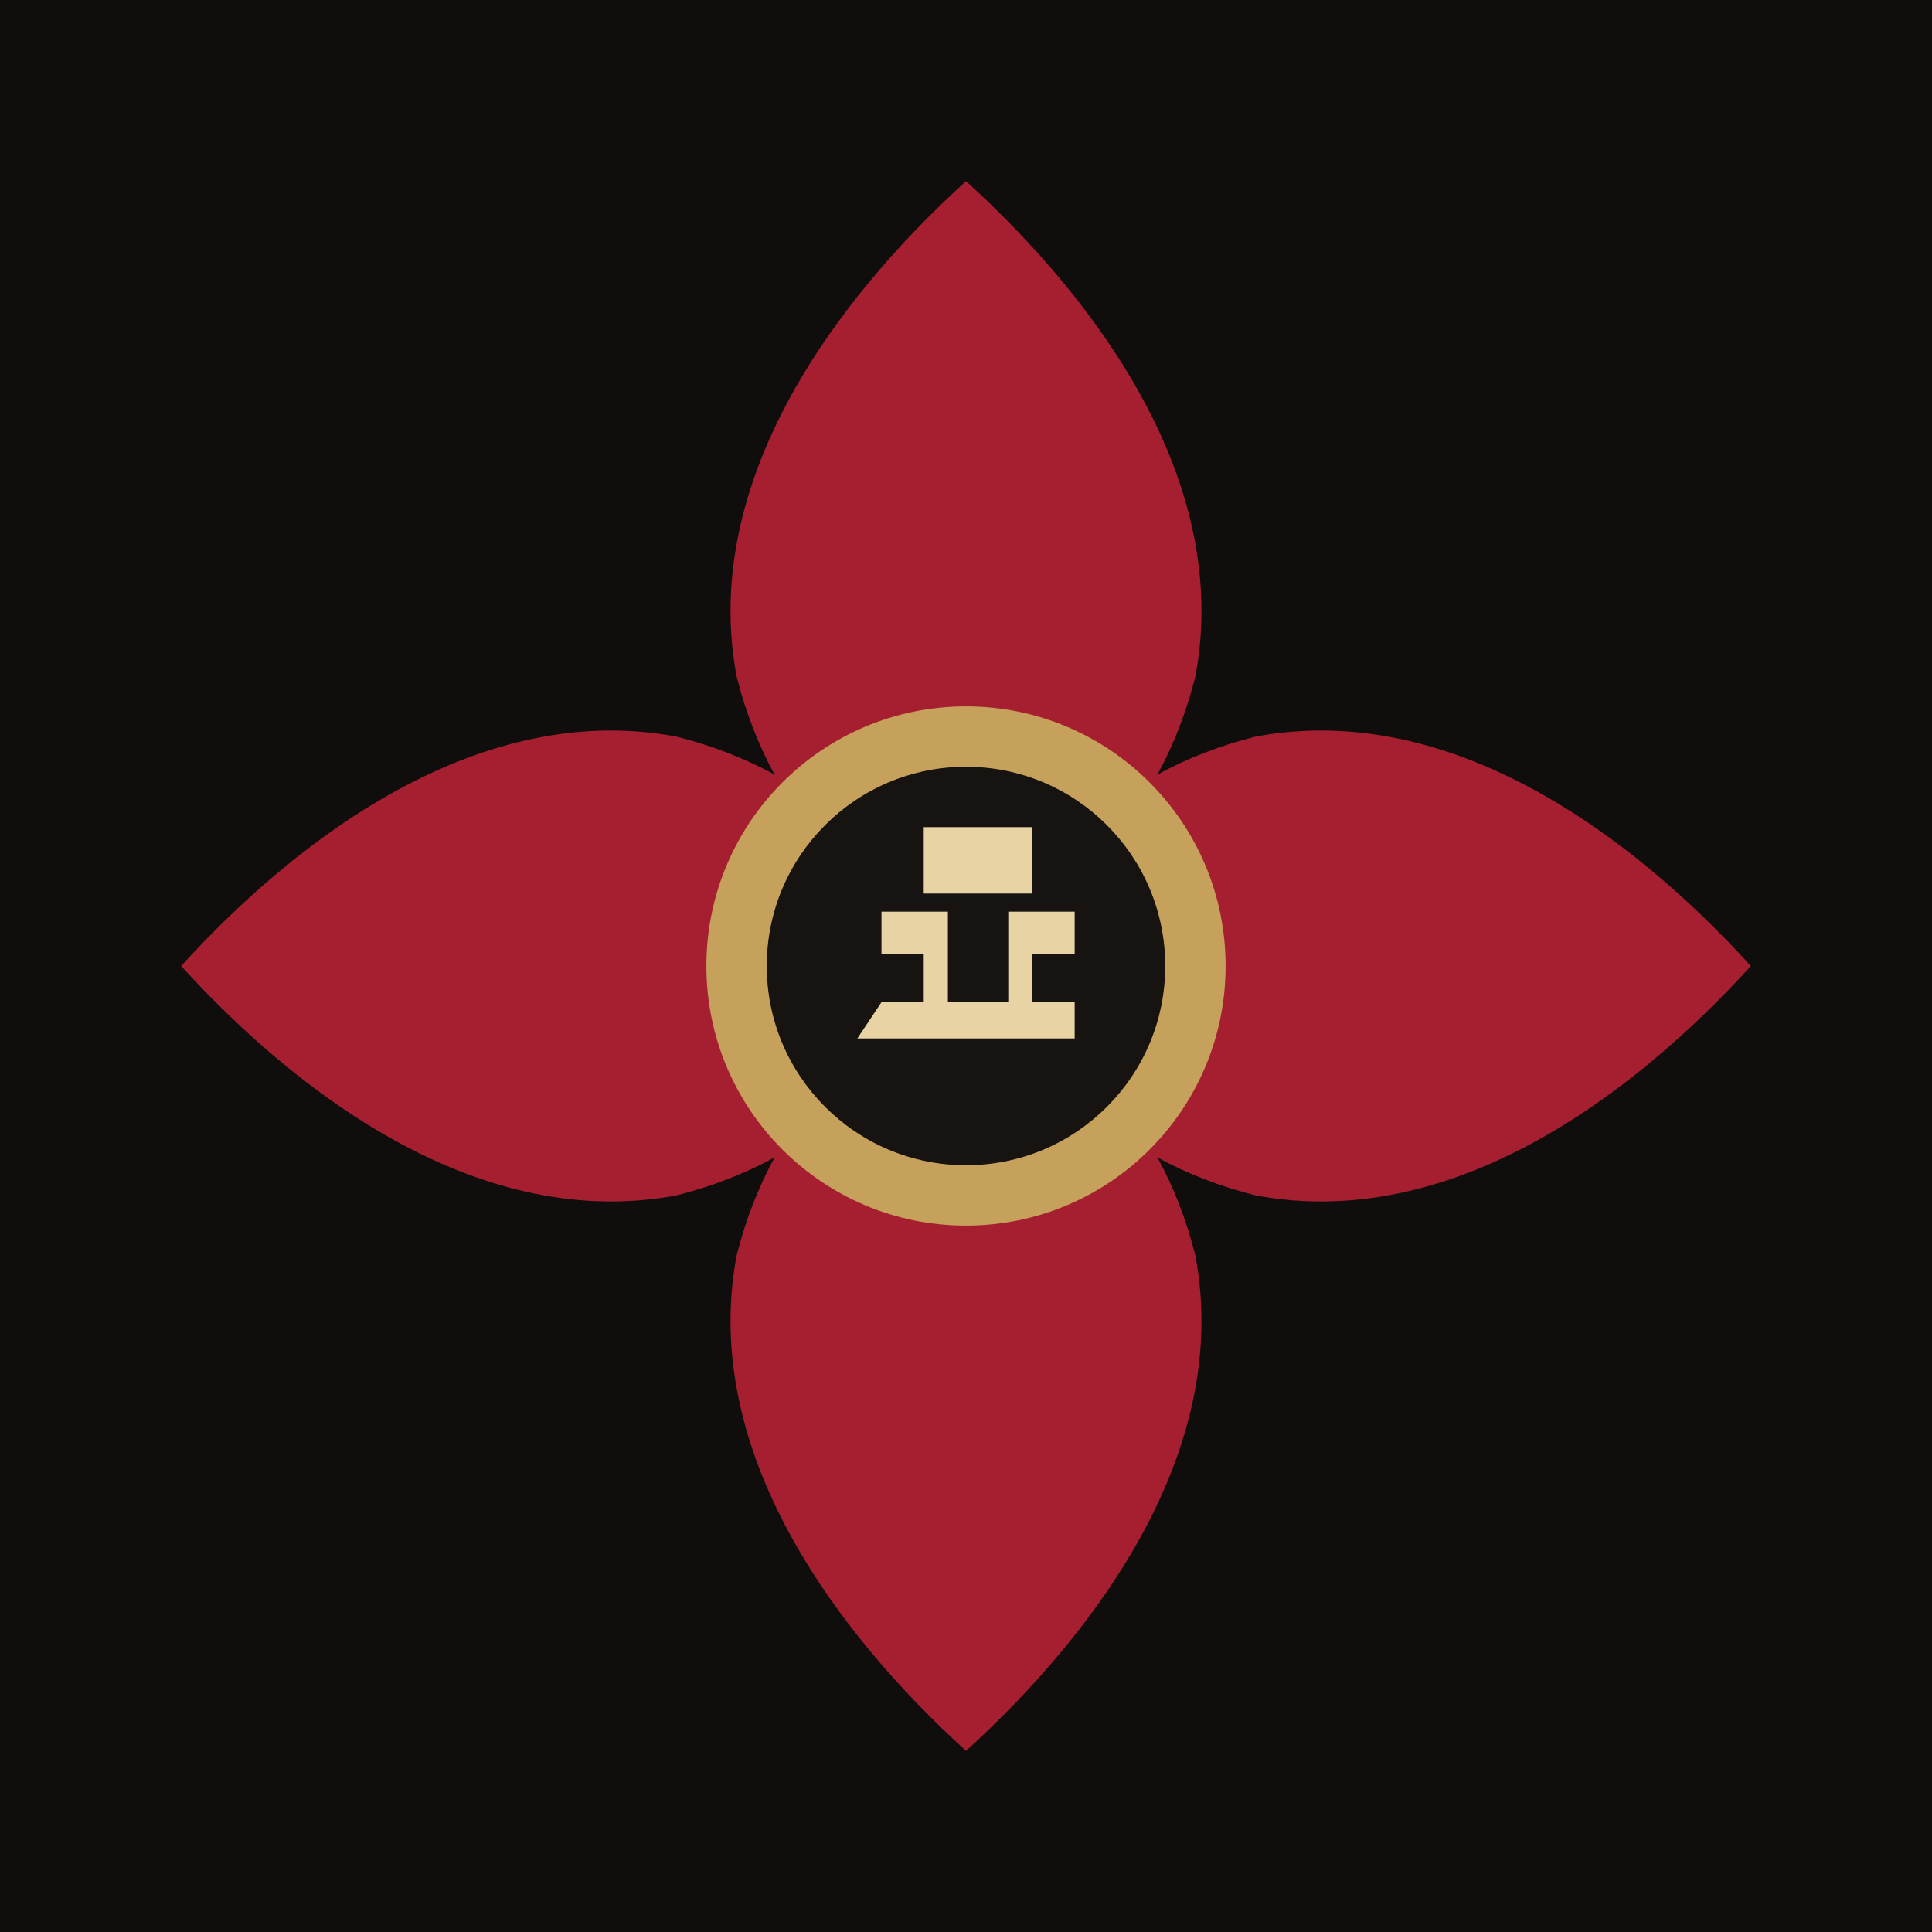
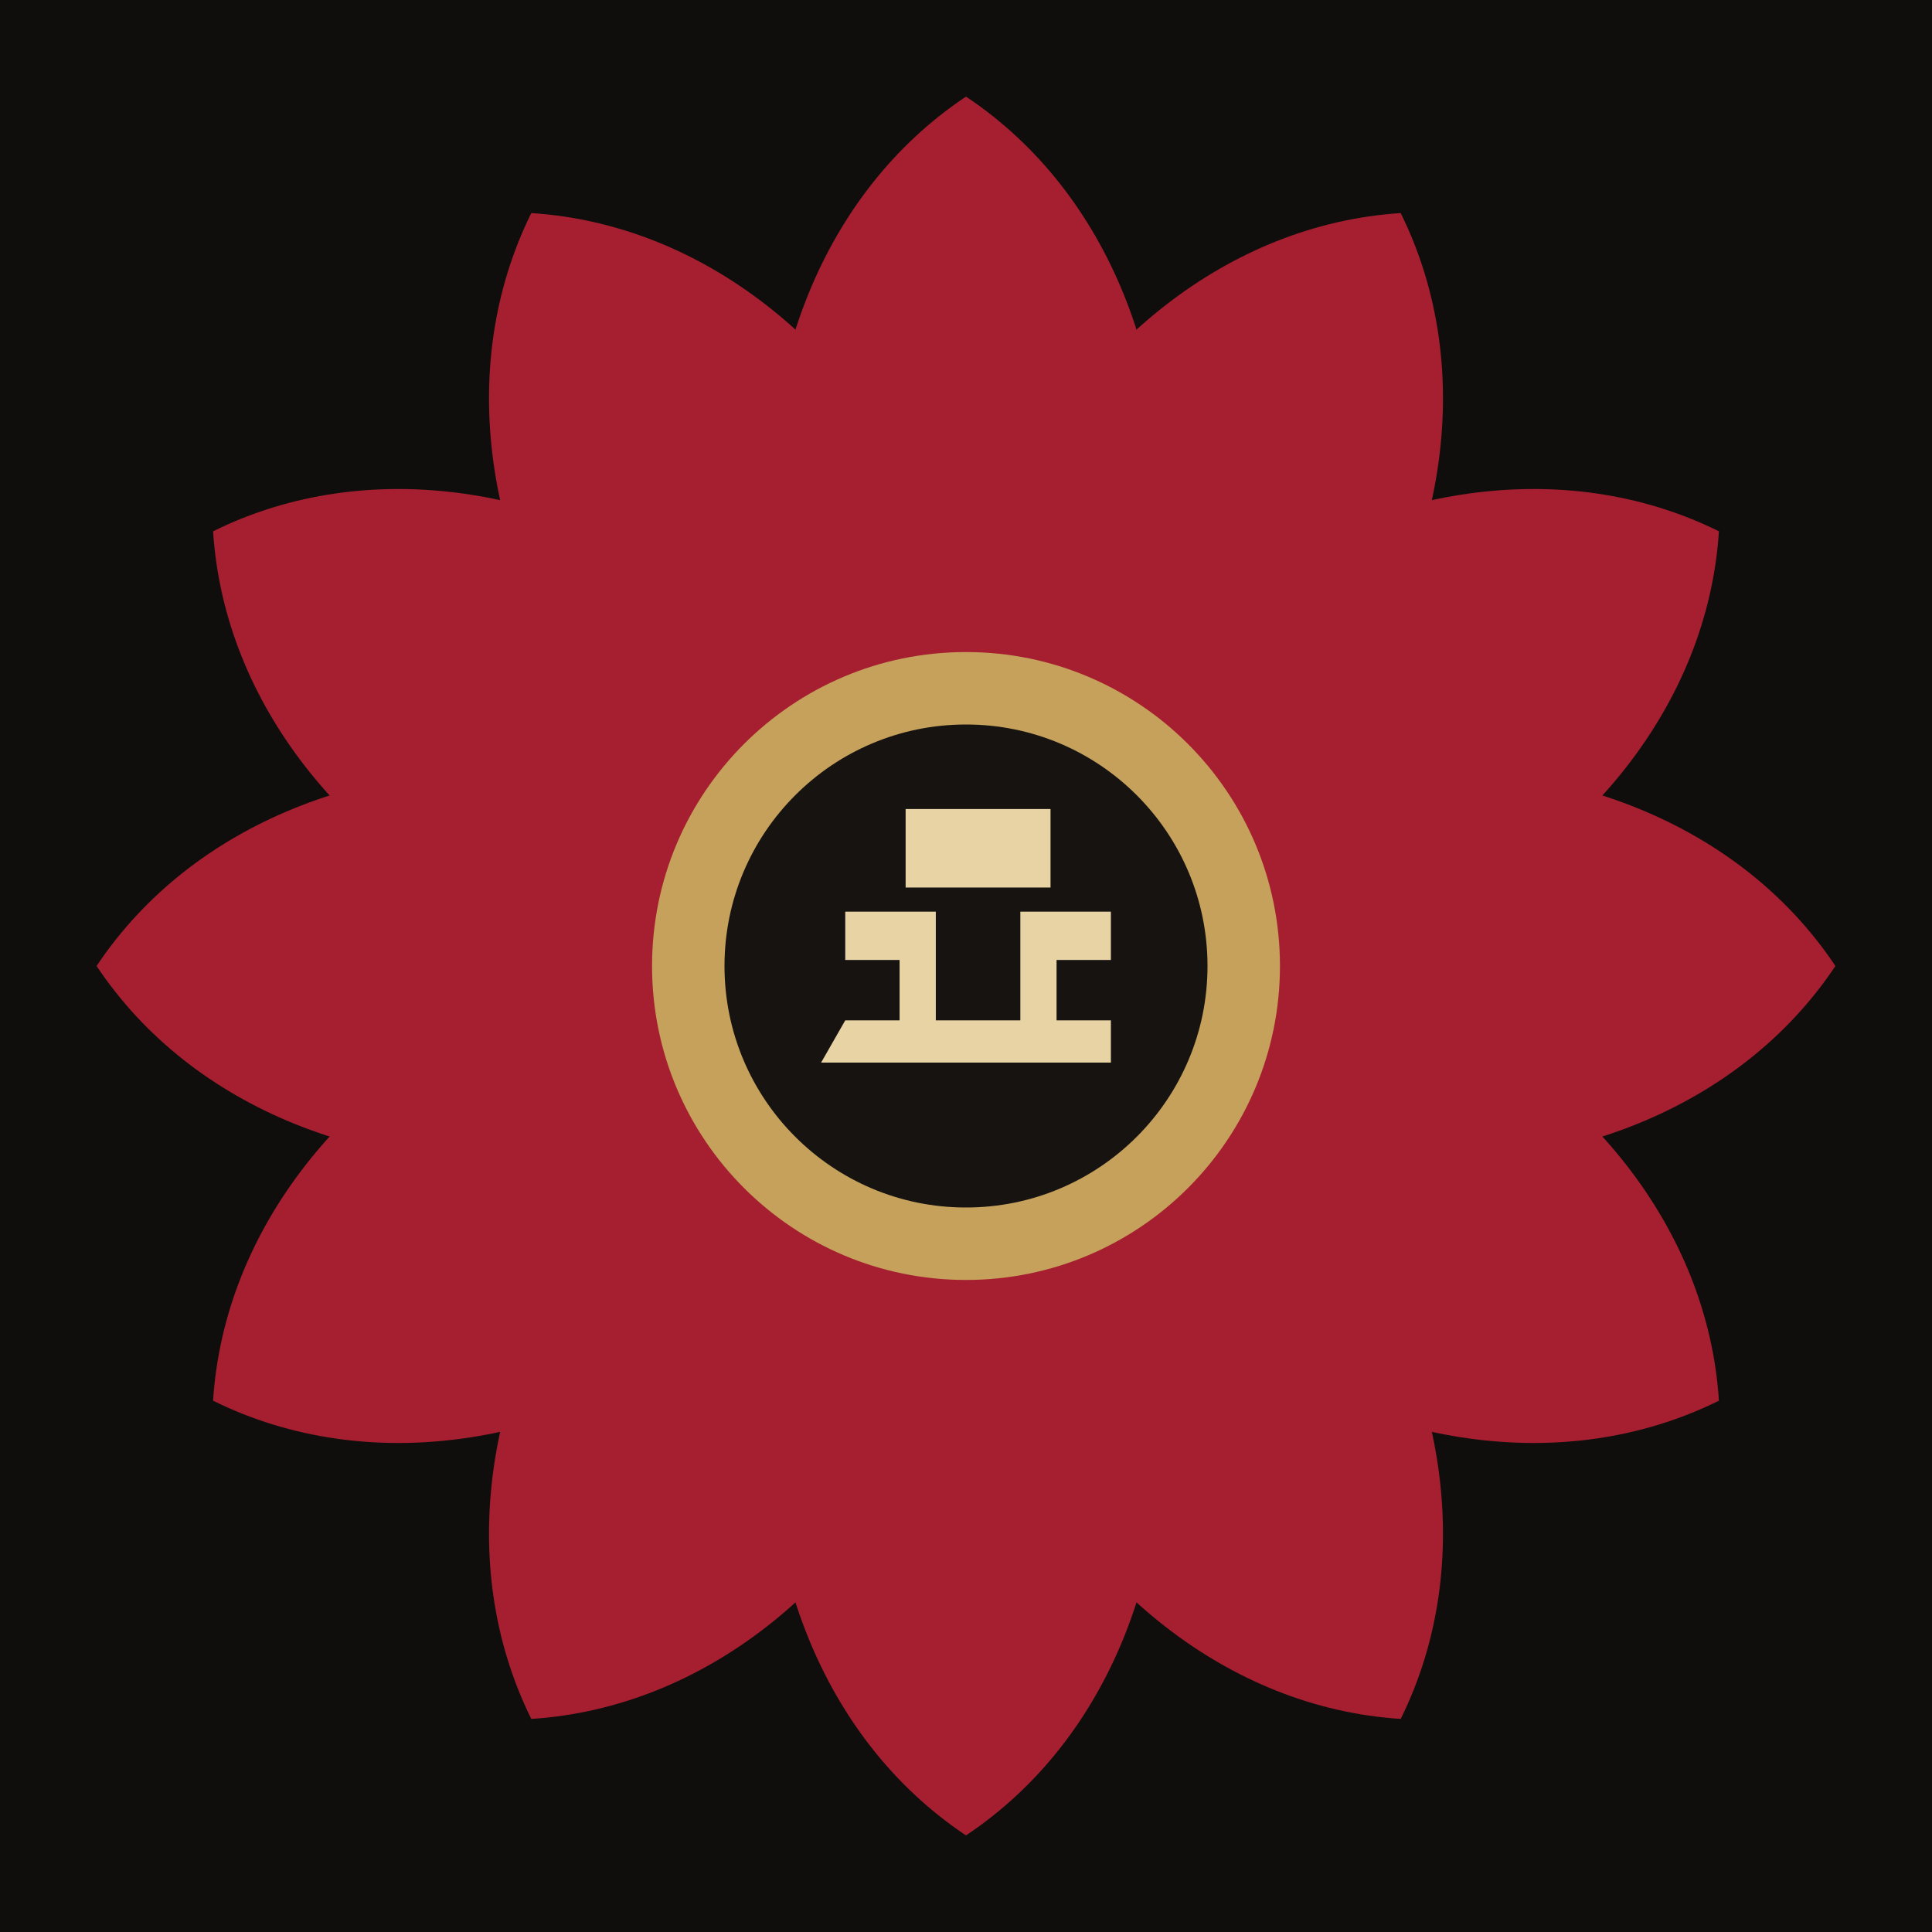
<svg xmlns="http://www.w3.org/2000/svg" viewBox="0 0 32 32">
  <rect width="32" height="32" fill="#100e0c" />
  <g fill="#a61f30">
-     <path d="M16 3c2.2 2 4.4 5 3.8 8.2C19.2 13.6 17.6 15 16 15.6 14.4 15 12.8 13.6 12.2 11.2 11.6 8 13.8 5 16 3z" />
-     <path d="M16 29c-2.2-2-4.4-5-3.8-8.2C12.8 18.4 14.4 17 16 16.4c1.6.6 3.2 2 3.8 4.4.6 3.2-1.6 6.2-3.8 8.2z" />
-     <path d="M3 16c2-2.2 5-4.4 8.2-3.8C13.6 12.8 15 14.4 15.6 16c-.6 1.6-2 3.2-4.4 3.8C8 20.4 5 18.2 3 16z" />
-     <path d="M29 16c-2 2.2-5 4.4-8.2 3.8C18.4 19.2 17 17.6 16.4 16c.6-1.6 2-3.2 4.4-3.8C24 11.6 27 13.8 29 16z" />
+     <path d="M16 1.6c2.4 1.6 3.5 4.6 3.2 7.6-.2 1.8-1.2 3.2-3.2 3.6-2-.4-3-1.8-3.2-3.6C12.5 6.2 13.6 3.2 16 1.6z" />
+     <path d="M16 1.6c2.4 1.6 3.5 4.6 3.2 7.6-.2 1.8-1.2 3.2-3.2 3.6-2-.4-3-1.8-3.2-3.6C12.5 6.2 13.6 3.2 16 1.6z" transform="rotate(30 16 16)" />
+     <path d="M16 1.6c2.4 1.6 3.5 4.6 3.2 7.6-.2 1.8-1.2 3.2-3.2 3.6-2-.4-3-1.8-3.2-3.6C12.5 6.2 13.6 3.2 16 1.6z" transform="rotate(60 16 16)" />
+     <path d="M16 1.6c2.4 1.6 3.5 4.6 3.2 7.6-.2 1.8-1.2 3.2-3.2 3.6-2-.4-3-1.8-3.2-3.6C12.5 6.2 13.6 3.2 16 1.6z" transform="rotate(90 16 16)" />
+     <path d="M16 1.6c2.4 1.6 3.5 4.6 3.2 7.6-.2 1.8-1.2 3.2-3.2 3.6-2-.4-3-1.8-3.2-3.6C12.5 6.2 13.6 3.2 16 1.6z" transform="rotate(120 16 16)" />
+     <path d="M16 1.6c2.4 1.6 3.5 4.6 3.2 7.6-.2 1.8-1.2 3.2-3.2 3.6-2-.4-3-1.8-3.2-3.6C12.5 6.2 13.6 3.2 16 1.6z" transform="rotate(150 16 16)" />
+     <path d="M16 1.6c2.4 1.6 3.5 4.6 3.2 7.6-.2 1.8-1.2 3.2-3.2 3.6-2-.4-3-1.8-3.2-3.6C12.5 6.2 13.6 3.2 16 1.6z" transform="rotate(180 16 16)" />
+     <path d="M16 1.6c2.4 1.6 3.5 4.6 3.2 7.6-.2 1.8-1.2 3.2-3.2 3.6-2-.4-3-1.8-3.2-3.6C12.5 6.2 13.6 3.2 16 1.6z" transform="rotate(210 16 16)" />
+     <path d="M16 1.6c2.4 1.6 3.5 4.6 3.2 7.6-.2 1.8-1.2 3.2-3.2 3.6-2-.4-3-1.8-3.2-3.6C12.5 6.2 13.6 3.2 16 1.6z" transform="rotate(240 16 16)" />
+     <path d="M16 1.6c2.4 1.6 3.5 4.6 3.2 7.6-.2 1.8-1.2 3.2-3.2 3.6-2-.4-3-1.8-3.2-3.6C12.5 6.2 13.6 3.2 16 1.6z" transform="rotate(270 16 16)" />
+     <path d="M16 1.6c2.4 1.6 3.5 4.6 3.2 7.6-.2 1.8-1.2 3.2-3.2 3.6-2-.4-3-1.8-3.2-3.6C12.5 6.2 13.6 3.2 16 1.6z" transform="rotate(300 16 16)" />
+     <path d="M16 1.6c2.4 1.6 3.5 4.6 3.2 7.6-.2 1.8-1.2 3.2-3.2 3.6-2-.4-3-1.8-3.2-3.6C12.5 6.2 13.6 3.2 16 1.6z" transform="rotate(330 16 16)" />
  </g>
-   <circle cx="16" cy="16" r="4.3" fill="#c6a15b" />
-   <circle cx="16" cy="16" r="3.3" fill="#161311" />
-   <path d="M14.2 17.2h3.6v-.6h-.7v-.8h.7v-.7h-1.1v1.5h-.5v-1.8h.9v-1.1h-1.8v1.1h.9v1.8h-.5v-1.5h-1.1v.7h.7v.8h-.7z" fill="#e7d3a4" />
+   <circle cx="16" cy="16" r="5.2" fill="#c6a15b" />
+   <circle cx="16" cy="16" r="4" fill="#161311" />
+   <path d="M13.6 17.6h4.8v-.7h-.9v-1h.9v-.8h-1.5v1.8h-.7v-2.2h1.2v-1.3h-2.4v1.3h1.2v2.2h-.7v-1.8h-1.5v.8h.9v1h-.9z" fill="#e7d3a4" />
</svg>
